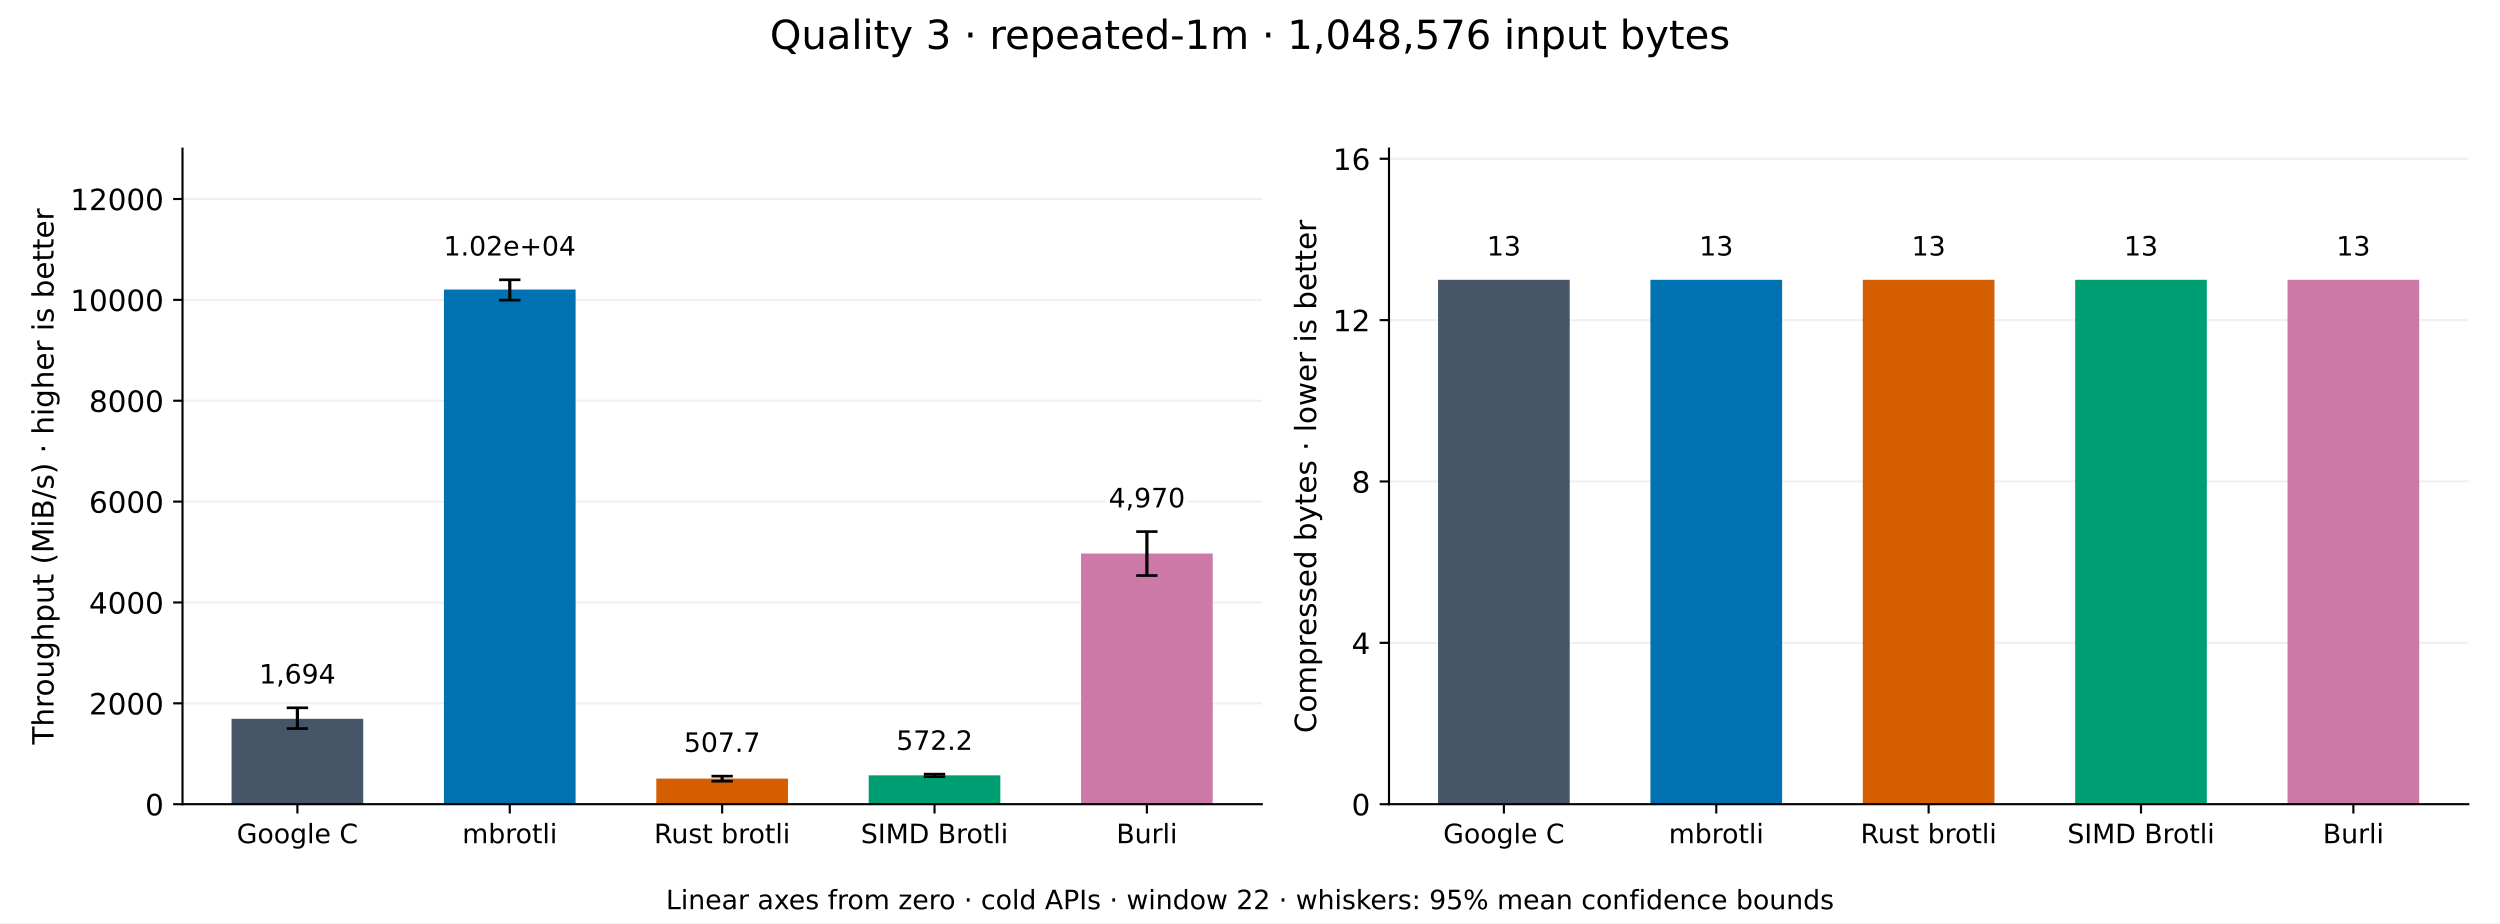
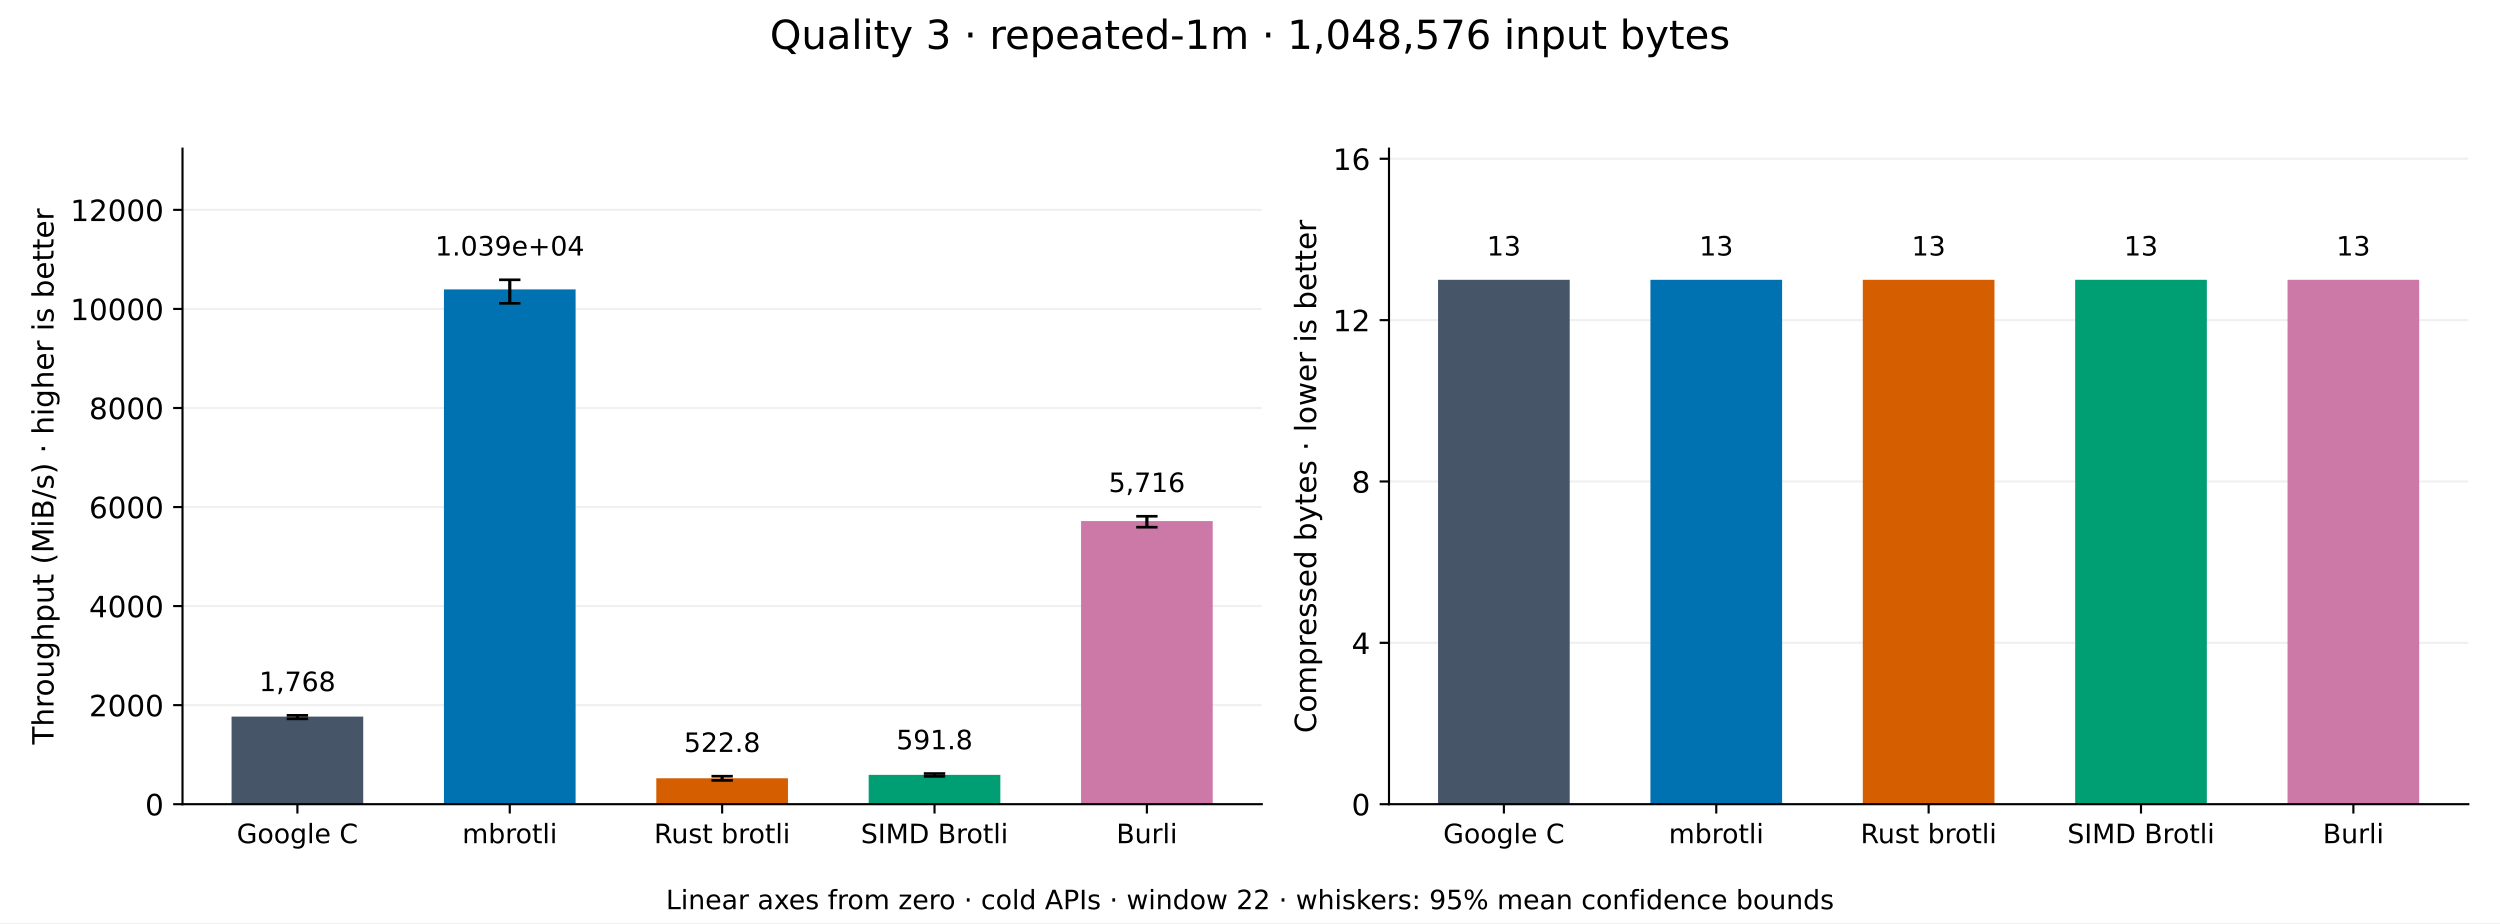
<svg xmlns="http://www.w3.org/2000/svg" xmlns:xlink="http://www.w3.org/1999/xlink" width="936pt" height="345.6pt" viewBox="0 0 936 345.6" version="1.1">
  <defs>
    <style type="text/css">*{stroke-linejoin: round; stroke-linecap: butt}</style>
  </defs>
  <g id="figure_1">
    <g id="patch_1">
      <path d="M 0 345.6 L 936 345.6 L 936 0 L 0 0 z " style="fill: #ffffff" />
    </g>
    <g id="axes_1">
      <g id="patch_2">
        <path d="M 68.33 301.088 L 472.41 301.088 L 472.41 55.666 L 68.33 55.666 z " style="fill: #ffffff" />
      </g>
      <g id="matplotlib.axis_1">
        <g id="xtick_1">
          <g id="line2d_1">
            <defs>
              <path id="m3d63aaa0ea" d="M 0 0 L 0 3.5 " style="stroke: #000000; stroke-width: 0.8" />
            </defs>
            <g>
              <use xlink:href="#m3d63aaa0ea" x="111.346" y="301.088" style="stroke: #000000; stroke-width: 0.8" />
            </g>
          </g>
          <g id="text_1">
            <text style="font-size: 10px; font-family: 'DejaVu Sans', 'Bitstream Vera Sans', 'Computer Modern Sans Serif', 'Lucida Grande', 'Verdana', 'Geneva', 'Lucid', 'Arial', 'Helvetica', 'Avant Garde', sans-serif; text-anchor: middle" x="111.346" y="315.686" transform="rotate(-0 111.346 315.6864)">Google C</text>
          </g>
        </g>
        <g id="xtick_2">
          <g id="line2d_2">
            <g>
              <use xlink:href="#m3d63aaa0ea" x="190.858" y="301.088" style="stroke: #000000; stroke-width: 0.8" />
            </g>
          </g>
          <g id="text_2">
            <text style="font-size: 10px; font-family: 'DejaVu Sans', 'Bitstream Vera Sans', 'Computer Modern Sans Serif', 'Lucida Grande', 'Verdana', 'Geneva', 'Lucid', 'Arial', 'Helvetica', 'Avant Garde', sans-serif; text-anchor: middle" x="190.858" y="315.686" transform="rotate(-0 190.858 315.6864)">mbrotli</text>
          </g>
        </g>
        <g id="xtick_3">
          <g id="line2d_3">
            <g>
              <use xlink:href="#m3d63aaa0ea" x="270.37" y="301.088" style="stroke: #000000; stroke-width: 0.8" />
            </g>
          </g>
          <g id="text_3">
            <text style="font-size: 10px; font-family: 'DejaVu Sans', 'Bitstream Vera Sans', 'Computer Modern Sans Serif', 'Lucida Grande', 'Verdana', 'Geneva', 'Lucid', 'Arial', 'Helvetica', 'Avant Garde', sans-serif; text-anchor: middle" x="270.37" y="315.686" transform="rotate(-0 270.37 315.6864)">Rust brotli</text>
          </g>
        </g>
        <g id="xtick_4">
          <g id="line2d_4">
            <g>
              <use xlink:href="#m3d63aaa0ea" x="349.882" y="301.088" style="stroke: #000000; stroke-width: 0.8" />
            </g>
          </g>
          <g id="text_4">
            <text style="font-size: 10px; font-family: 'DejaVu Sans', 'Bitstream Vera Sans', 'Computer Modern Sans Serif', 'Lucida Grande', 'Verdana', 'Geneva', 'Lucid', 'Arial', 'Helvetica', 'Avant Garde', sans-serif; text-anchor: middle" x="349.882" y="315.686" transform="rotate(-0 349.882 315.6864)">SIMD Brotli</text>
          </g>
        </g>
        <g id="xtick_5">
          <g id="line2d_5">
            <g>
              <use xlink:href="#m3d63aaa0ea" x="429.394" y="301.088" style="stroke: #000000; stroke-width: 0.8" />
            </g>
          </g>
          <g id="text_5">
            <text style="font-size: 10px; font-family: 'DejaVu Sans', 'Bitstream Vera Sans', 'Computer Modern Sans Serif', 'Lucida Grande', 'Verdana', 'Geneva', 'Lucid', 'Arial', 'Helvetica', 'Avant Garde', sans-serif; text-anchor: middle" x="429.394" y="315.686" transform="rotate(-0 429.394 315.6864)">Burli</text>
          </g>
        </g>
      </g>
      <g id="matplotlib.axis_2">
        <g id="ytick_1">
          <g id="line2d_6">
            <path d="M 68.33 301.088 L 472.41 301.088 " clip-path="url(#p2e5851a80f)" style="fill: none; stroke: #b0b0b0; stroke-opacity: 0.18; stroke-width: 0.8; stroke-linecap: square" />
          </g>
          <g id="line2d_7">
            <defs>
              <path id="mb6c034703b" d="M 0 0 L -3.5 0 " style="stroke: #000000; stroke-width: 0.8" />
            </defs>
            <g>
              <use xlink:href="#mb6c034703b" x="68.33" y="301.088" style="stroke: #000000; stroke-width: 0.8" />
            </g>
          </g>
          <g id="text_6">
            <text style="font-size: 11px; font-family: 'DejaVu Sans', 'Bitstream Vera Sans', 'Computer Modern Sans Serif', 'Lucida Grande', 'Verdana', 'Geneva', 'Lucid', 'Arial', 'Helvetica', 'Avant Garde', sans-serif; text-anchor: end" x="61.33" y="305.267" transform="rotate(-0 61.33 305.2671)">0</text>
          </g>
        </g>
        <g id="ytick_2">
          <g id="line2d_8">
-             <path d="M 68.33 263.324 L 472.41 263.324 " clip-path="url(#p2e5851a80f)" style="fill: none; stroke: #b0b0b0; stroke-opacity: 0.18; stroke-width: 0.8; stroke-linecap: square" />
+             <path d="M 68.33 264.004 L 472.41 264.004 " clip-path="url(#p2e5851a80f)" style="fill: none; stroke: #b0b0b0; stroke-opacity: 0.18; stroke-width: 0.8; stroke-linecap: square" />
          </g>
          <g id="line2d_9">
            <g>
-               <use xlink:href="#mb6c034703b" x="68.33" y="263.324" style="stroke: #000000; stroke-width: 0.8" />
+               <use xlink:href="#mb6c034703b" x="68.33" y="264.004" style="stroke: #000000; stroke-width: 0.8" />
            </g>
          </g>
          <g id="text_7">
-             <text style="font-size: 11px; font-family: 'DejaVu Sans', 'Bitstream Vera Sans', 'Computer Modern Sans Serif', 'Lucida Grande', 'Verdana', 'Geneva', 'Lucid', 'Arial', 'Helvetica', 'Avant Garde', sans-serif; text-anchor: end" x="61.33" y="267.503" transform="rotate(-0 61.33 267.5033)">2000</text>
+             <text style="font-size: 11px; font-family: 'DejaVu Sans', 'Bitstream Vera Sans', 'Computer Modern Sans Serif', 'Lucida Grande', 'Verdana', 'Geneva', 'Lucid', 'Arial', 'Helvetica', 'Avant Garde', sans-serif; text-anchor: end" x="61.33" y="268.183" transform="rotate(-0 61.33 268.1832)">2000</text>
          </g>
        </g>
        <g id="ytick_3">
          <g id="line2d_10">
-             <path d="M 68.33 225.56 L 472.41 225.56 " clip-path="url(#p2e5851a80f)" style="fill: none; stroke: #b0b0b0; stroke-opacity: 0.18; stroke-width: 0.8; stroke-linecap: square" />
+             <path d="M 68.33 226.92 L 472.41 226.92 " clip-path="url(#p2e5851a80f)" style="fill: none; stroke: #b0b0b0; stroke-opacity: 0.18; stroke-width: 0.8; stroke-linecap: square" />
          </g>
          <g id="line2d_11">
            <g>
-               <use xlink:href="#mb6c034703b" x="68.33" y="225.56" style="stroke: #000000; stroke-width: 0.8" />
+               <use xlink:href="#mb6c034703b" x="68.33" y="226.92" style="stroke: #000000; stroke-width: 0.8" />
            </g>
          </g>
          <g id="text_8">
-             <text style="font-size: 11px; font-family: 'DejaVu Sans', 'Bitstream Vera Sans', 'Computer Modern Sans Serif', 'Lucida Grande', 'Verdana', 'Geneva', 'Lucid', 'Arial', 'Helvetica', 'Avant Garde', sans-serif; text-anchor: end" x="61.33" y="229.739" transform="rotate(-0 61.33 229.7395)">4000</text>
+             <text style="font-size: 11px; font-family: 'DejaVu Sans', 'Bitstream Vera Sans', 'Computer Modern Sans Serif', 'Lucida Grande', 'Verdana', 'Geneva', 'Lucid', 'Arial', 'Helvetica', 'Avant Garde', sans-serif; text-anchor: end" x="61.33" y="231.099" transform="rotate(-0 61.33 231.0992)">4000</text>
          </g>
        </g>
        <g id="ytick_4">
          <g id="line2d_12">
-             <path d="M 68.33 187.797 L 472.41 187.797 " clip-path="url(#p2e5851a80f)" style="fill: none; stroke: #b0b0b0; stroke-opacity: 0.18; stroke-width: 0.8; stroke-linecap: square" />
+             <path d="M 68.33 189.836 L 472.41 189.836 " clip-path="url(#p2e5851a80f)" style="fill: none; stroke: #b0b0b0; stroke-opacity: 0.18; stroke-width: 0.8; stroke-linecap: square" />
          </g>
          <g id="line2d_13">
            <g>
-               <use xlink:href="#mb6c034703b" x="68.33" y="187.797" style="stroke: #000000; stroke-width: 0.8" />
+               <use xlink:href="#mb6c034703b" x="68.33" y="189.836" style="stroke: #000000; stroke-width: 0.8" />
            </g>
          </g>
          <g id="text_9">
-             <text style="font-size: 11px; font-family: 'DejaVu Sans', 'Bitstream Vera Sans', 'Computer Modern Sans Serif', 'Lucida Grande', 'Verdana', 'Geneva', 'Lucid', 'Arial', 'Helvetica', 'Avant Garde', sans-serif; text-anchor: end" x="61.33" y="191.976" transform="rotate(-0 61.33 191.9757)">6000</text>
+             <text style="font-size: 11px; font-family: 'DejaVu Sans', 'Bitstream Vera Sans', 'Computer Modern Sans Serif', 'Lucida Grande', 'Verdana', 'Geneva', 'Lucid', 'Arial', 'Helvetica', 'Avant Garde', sans-serif; text-anchor: end" x="61.33" y="194.015" transform="rotate(-0 61.33 194.0152)">6000</text>
          </g>
        </g>
        <g id="ytick_5">
          <g id="line2d_14">
-             <path d="M 68.33 150.033 L 472.41 150.033 " clip-path="url(#p2e5851a80f)" style="fill: none; stroke: #b0b0b0; stroke-opacity: 0.18; stroke-width: 0.8; stroke-linecap: square" />
+             <path d="M 68.33 152.752 L 472.41 152.752 " clip-path="url(#p2e5851a80f)" style="fill: none; stroke: #b0b0b0; stroke-opacity: 0.18; stroke-width: 0.8; stroke-linecap: square" />
          </g>
          <g id="line2d_15">
            <g>
-               <use xlink:href="#mb6c034703b" x="68.33" y="150.033" style="stroke: #000000; stroke-width: 0.8" />
+               <use xlink:href="#mb6c034703b" x="68.33" y="152.752" style="stroke: #000000; stroke-width: 0.8" />
            </g>
          </g>
          <g id="text_10">
-             <text style="font-size: 11px; font-family: 'DejaVu Sans', 'Bitstream Vera Sans', 'Computer Modern Sans Serif', 'Lucida Grande', 'Verdana', 'Geneva', 'Lucid', 'Arial', 'Helvetica', 'Avant Garde', sans-serif; text-anchor: end" x="61.33" y="154.212" transform="rotate(-0 61.33 154.2118)">8000</text>
+             <text style="font-size: 11px; font-family: 'DejaVu Sans', 'Bitstream Vera Sans', 'Computer Modern Sans Serif', 'Lucida Grande', 'Verdana', 'Geneva', 'Lucid', 'Arial', 'Helvetica', 'Avant Garde', sans-serif; text-anchor: end" x="61.33" y="156.931" transform="rotate(-0 61.33 156.9312)">8000</text>
          </g>
        </g>
        <g id="ytick_6">
          <g id="line2d_16">
-             <path d="M 68.33 112.269 L 472.41 112.269 " clip-path="url(#p2e5851a80f)" style="fill: none; stroke: #b0b0b0; stroke-opacity: 0.18; stroke-width: 0.8; stroke-linecap: square" />
+             <path d="M 68.33 115.668 L 472.41 115.668 " clip-path="url(#p2e5851a80f)" style="fill: none; stroke: #b0b0b0; stroke-opacity: 0.18; stroke-width: 0.8; stroke-linecap: square" />
          </g>
          <g id="line2d_17">
            <g>
-               <use xlink:href="#mb6c034703b" x="68.33" y="112.269" style="stroke: #000000; stroke-width: 0.8" />
+               <use xlink:href="#mb6c034703b" x="68.33" y="115.668" style="stroke: #000000; stroke-width: 0.8" />
            </g>
          </g>
          <g id="text_11">
-             <text style="font-size: 11px; font-family: 'DejaVu Sans', 'Bitstream Vera Sans', 'Computer Modern Sans Serif', 'Lucida Grande', 'Verdana', 'Geneva', 'Lucid', 'Arial', 'Helvetica', 'Avant Garde', sans-serif; text-anchor: end" x="61.33" y="116.448" transform="rotate(-0 61.33 116.448)">10000</text>
+             <text style="font-size: 11px; font-family: 'DejaVu Sans', 'Bitstream Vera Sans', 'Computer Modern Sans Serif', 'Lucida Grande', 'Verdana', 'Geneva', 'Lucid', 'Arial', 'Helvetica', 'Avant Garde', sans-serif; text-anchor: end" x="61.33" y="119.847" transform="rotate(-0 61.33 119.8472)">10000</text>
          </g>
        </g>
        <g id="ytick_7">
          <g id="line2d_18">
-             <path d="M 68.33 74.505 L 472.41 74.505 " clip-path="url(#p2e5851a80f)" style="fill: none; stroke: #b0b0b0; stroke-opacity: 0.18; stroke-width: 0.8; stroke-linecap: square" />
+             <path d="M 68.33 78.584 L 472.41 78.584 " clip-path="url(#p2e5851a80f)" style="fill: none; stroke: #b0b0b0; stroke-opacity: 0.18; stroke-width: 0.8; stroke-linecap: square" />
          </g>
          <g id="line2d_19">
            <g>
-               <use xlink:href="#mb6c034703b" x="68.33" y="74.505" style="stroke: #000000; stroke-width: 0.8" />
+               <use xlink:href="#mb6c034703b" x="68.33" y="78.584" style="stroke: #000000; stroke-width: 0.8" />
            </g>
          </g>
          <g id="text_12">
-             <text style="font-size: 11px; font-family: 'DejaVu Sans', 'Bitstream Vera Sans', 'Computer Modern Sans Serif', 'Lucida Grande', 'Verdana', 'Geneva', 'Lucid', 'Arial', 'Helvetica', 'Avant Garde', sans-serif; text-anchor: end" x="61.33" y="78.684" transform="rotate(-0 61.33 78.68418)">12000</text>
+             <text style="font-size: 11px; font-family: 'DejaVu Sans', 'Bitstream Vera Sans', 'Computer Modern Sans Serif', 'Lucida Grande', 'Verdana', 'Geneva', 'Lucid', 'Arial', 'Helvetica', 'Avant Garde', sans-serif; text-anchor: end" x="61.33" y="82.763" transform="rotate(-0 61.33 82.76324)">12000</text>
          </g>
        </g>
        <g id="text_13">
          <text style="font-size: 11px; font-family: 'DejaVu Sans', 'Bitstream Vera Sans', 'Computer Modern Sans Serif', 'Lucida Grande', 'Verdana', 'Geneva', 'Lucid', 'Arial', 'Helvetica', 'Avant Garde', sans-serif; text-anchor: middle" x="20.049" y="178.377" transform="rotate(-90 20.04859 178.377)">Throughput (MiB/s) · higher is better</text>
        </g>
      </g>
      <g id="patch_3">
-         <path d="M 86.697 301.088 L 135.995 301.088 L 135.995 269.109 L 86.697 269.109 z " clip-path="url(#p2e5851a80f)" style="fill: #475569" />
+         <path d="M 86.697 301.088 L 135.995 301.088 L 135.995 268.303 L 86.697 268.303 z " clip-path="url(#p2e5851a80f)" style="fill: #475569" />
      </g>
      <g id="patch_4">
-         <path d="M 166.209 301.088 L 215.507 301.088 L 215.507 108.412 L 166.209 108.412 z " clip-path="url(#p2e5851a80f)" style="fill: #0072b2" />
+         <path d="M 166.209 301.088 L 215.507 301.088 L 215.507 108.352 L 166.209 108.352 z " clip-path="url(#p2e5851a80f)" style="fill: #0072b2" />
      </g>
      <g id="patch_5">
-         <path d="M 245.721 301.088 L 295.019 301.088 L 295.019 291.502 L 245.721 291.502 z " clip-path="url(#p2e5851a80f)" style="fill: #d55e00" />
+         <path d="M 245.721 301.088 L 295.019 301.088 L 295.019 291.394 L 245.721 291.394 z " clip-path="url(#p2e5851a80f)" style="fill: #d55e00" />
      </g>
      <g id="patch_6">
-         <path d="M 325.233 301.088 L 374.531 301.088 L 374.531 290.283 L 325.233 290.283 z " clip-path="url(#p2e5851a80f)" style="fill: #009e73" />
+         <path d="M 325.233 301.088 L 374.531 301.088 L 374.531 290.114 L 325.233 290.114 z " clip-path="url(#p2e5851a80f)" style="fill: #009e73" />
      </g>
      <g id="patch_7">
-         <path d="M 404.745 301.088 L 454.043 301.088 L 454.043 207.247 L 404.745 207.247 z " clip-path="url(#p2e5851a80f)" style="fill: #cc79a7" />
+         <path d="M 404.745 301.088 L 454.043 301.088 L 454.043 195.094 L 404.745 195.094 z " clip-path="url(#p2e5851a80f)" style="fill: #cc79a7" />
      </g>
      <g id="LineCollection_1">
-         <path d="M 111.346 272.771 L 111.346 264.993 " clip-path="url(#p2e5851a80f)" style="fill: none; stroke: #000000; stroke-width: 1.2" />
-         <path d="M 190.858 112.365 L 190.858 104.75 " clip-path="url(#p2e5851a80f)" style="fill: none; stroke: #000000; stroke-width: 1.2" />
-         <path d="M 270.37 292.476 L 270.37 290.582 " clip-path="url(#p2e5851a80f)" style="fill: none; stroke: #000000; stroke-width: 1.2" />
-         <path d="M 349.882 290.801 L 349.882 289.842 " clip-path="url(#p2e5851a80f)" style="fill: none; stroke: #000000; stroke-width: 1.2" />
-         <path d="M 429.394 215.479 L 429.394 199.041 " clip-path="url(#p2e5851a80f)" style="fill: none; stroke: #000000; stroke-width: 1.2" />
+         <path d="M 111.346 269.133 L 111.346 267.834 " clip-path="url(#p2e5851a80f)" style="fill: none; stroke: #000000; stroke-width: 1.2" />
+         <path d="M 190.858 113.579 L 190.858 104.75 " clip-path="url(#p2e5851a80f)" style="fill: none; stroke: #000000; stroke-width: 1.2" />
+         <path d="M 270.37 292.185 L 270.37 290.615 " clip-path="url(#p2e5851a80f)" style="fill: none; stroke: #000000; stroke-width: 1.2" />
+         <path d="M 349.882 290.692 L 349.882 289.616 " clip-path="url(#p2e5851a80f)" style="fill: none; stroke: #000000; stroke-width: 1.2" />
+         <path d="M 429.394 197.378 L 429.394 193.292 " clip-path="url(#p2e5851a80f)" style="fill: none; stroke: #000000; stroke-width: 1.2" />
      </g>
      <g id="line2d_20">
        <defs>
          <path id="ma4d3aa00d3" d="M 4 0 L -4 -0 " style="stroke: #000000" />
        </defs>
        <g clip-path="url(#p2e5851a80f)">
-           <use xlink:href="#ma4d3aa00d3" x="111.346" y="272.771" style="fill: #1f77b4; stroke: #000000" />
-           <use xlink:href="#ma4d3aa00d3" x="190.858" y="112.365" style="fill: #1f77b4; stroke: #000000" />
-           <use xlink:href="#ma4d3aa00d3" x="270.37" y="292.476" style="fill: #1f77b4; stroke: #000000" />
-           <use xlink:href="#ma4d3aa00d3" x="349.882" y="290.801" style="fill: #1f77b4; stroke: #000000" />
-           <use xlink:href="#ma4d3aa00d3" x="429.394" y="215.479" style="fill: #1f77b4; stroke: #000000" />
+           <use xlink:href="#ma4d3aa00d3" x="111.346" y="269.133" style="fill: #1f77b4; stroke: #000000" />
+           <use xlink:href="#ma4d3aa00d3" x="190.858" y="113.579" style="fill: #1f77b4; stroke: #000000" />
+           <use xlink:href="#ma4d3aa00d3" x="270.37" y="292.185" style="fill: #1f77b4; stroke: #000000" />
+           <use xlink:href="#ma4d3aa00d3" x="349.882" y="290.692" style="fill: #1f77b4; stroke: #000000" />
+           <use xlink:href="#ma4d3aa00d3" x="429.394" y="197.378" style="fill: #1f77b4; stroke: #000000" />
        </g>
      </g>
      <g id="line2d_21">
        <g clip-path="url(#p2e5851a80f)">
-           <use xlink:href="#ma4d3aa00d3" x="111.346" y="264.993" style="fill: #1f77b4; stroke: #000000" />
+           <use xlink:href="#ma4d3aa00d3" x="111.346" y="267.834" style="fill: #1f77b4; stroke: #000000" />
          <use xlink:href="#ma4d3aa00d3" x="190.858" y="104.75" style="fill: #1f77b4; stroke: #000000" />
-           <use xlink:href="#ma4d3aa00d3" x="270.37" y="290.582" style="fill: #1f77b4; stroke: #000000" />
-           <use xlink:href="#ma4d3aa00d3" x="349.882" y="289.842" style="fill: #1f77b4; stroke: #000000" />
-           <use xlink:href="#ma4d3aa00d3" x="429.394" y="199.041" style="fill: #1f77b4; stroke: #000000" />
+           <use xlink:href="#ma4d3aa00d3" x="270.37" y="290.615" style="fill: #1f77b4; stroke: #000000" />
+           <use xlink:href="#ma4d3aa00d3" x="349.882" y="289.616" style="fill: #1f77b4; stroke: #000000" />
+           <use xlink:href="#ma4d3aa00d3" x="429.394" y="193.292" style="fill: #1f77b4; stroke: #000000" />
        </g>
      </g>
      <g id="patch_8">
        <path d="M 68.33 301.088 L 68.33 55.666 " style="fill: none; stroke: #000000; stroke-width: 0.8; stroke-linejoin: miter; stroke-linecap: square" />
      </g>
      <g id="patch_9">
        <path d="M 68.33 301.088 L 472.41 301.088 " style="fill: none; stroke: #000000; stroke-width: 0.8; stroke-linejoin: miter; stroke-linecap: square" />
      </g>
      <g id="text_14">
        <g id="patch_10">
-           <path d="M 96.032 258.993 L 126.66 258.993 L 126.66 247.315 L 96.032 247.315 z " style="fill: #ffffff; opacity: 0.9" />
-         </g>
-         <text style="font-size: 10px; font-family: 'DejaVu Sans', 'Bitstream Vera Sans', 'Computer Modern Sans Serif', 'Lucida Grande', 'Verdana', 'Geneva', 'Lucid', 'Arial', 'Helvetica', 'Avant Garde', sans-serif; text-anchor: middle" x="111.346" y="255.913" transform="rotate(-0 111.346 255.9134)">1,694</text>
+           <path d="M 96.032 261.834 L 126.66 261.834 L 126.66 250.156 L 96.032 250.156 z " style="fill: #ffffff; opacity: 0.9" />
+         </g>
+         <text style="font-size: 10px; font-family: 'DejaVu Sans', 'Bitstream Vera Sans', 'Computer Modern Sans Serif', 'Lucida Grande', 'Verdana', 'Geneva', 'Lucid', 'Arial', 'Helvetica', 'Avant Garde', sans-serif; text-anchor: middle" x="111.346" y="258.755" transform="rotate(-0 111.346 258.7546)">1,768</text>
      </g>
      <g id="text_15">
        <g id="patch_11">
-           <path d="M 165.096 98.75 L 216.62 98.75 L 216.62 87.072 L 165.096 87.072 z " style="fill: #ffffff; opacity: 0.9" />
-         </g>
-         <text style="font-size: 10px; font-family: 'DejaVu Sans', 'Bitstream Vera Sans', 'Computer Modern Sans Serif', 'Lucida Grande', 'Verdana', 'Geneva', 'Lucid', 'Arial', 'Helvetica', 'Avant Garde', sans-serif; text-anchor: middle" x="190.858" y="95.671" transform="rotate(-0 190.858 95.67069)">1.02e+04</text>
+           <path d="M 161.915 98.75 L 219.801 98.75 L 219.801 87.072 L 161.915 87.072 z " style="fill: #ffffff; opacity: 0.9" />
+         </g>
+         <text style="font-size: 10px; font-family: 'DejaVu Sans', 'Bitstream Vera Sans', 'Computer Modern Sans Serif', 'Lucida Grande', 'Verdana', 'Geneva', 'Lucid', 'Arial', 'Helvetica', 'Avant Garde', sans-serif; text-anchor: middle" x="190.858" y="95.671" transform="rotate(-0 190.858 95.67069)">1.039e+04</text>
      </g>
      <g id="text_16">
        <g id="patch_12">
-           <path d="M 255.056 284.582 L 285.684 284.582 L 285.684 272.904 L 255.056 272.904 z " style="fill: #ffffff; opacity: 0.9" />
-         </g>
-         <text style="font-size: 10px; font-family: 'DejaVu Sans', 'Bitstream Vera Sans', 'Computer Modern Sans Serif', 'Lucida Grande', 'Verdana', 'Geneva', 'Lucid', 'Arial', 'Helvetica', 'Avant Garde', sans-serif; text-anchor: middle" x="270.37" y="281.503" transform="rotate(-0 270.37 281.5026)">507.7</text>
+           <path d="M 255.056 284.615 L 285.684 284.615 L 285.684 272.936 L 255.056 272.936 z " style="fill: #ffffff; opacity: 0.9" />
+         </g>
+         <text style="font-size: 10px; font-family: 'DejaVu Sans', 'Bitstream Vera Sans', 'Computer Modern Sans Serif', 'Lucida Grande', 'Verdana', 'Geneva', 'Lucid', 'Arial', 'Helvetica', 'Avant Garde', sans-serif; text-anchor: middle" x="270.37" y="281.535" transform="rotate(-0 270.37 281.5349)">522.8</text>
      </g>
      <g id="text_17">
        <g id="patch_13">
-           <path d="M 334.568 283.842 L 365.196 283.842 L 365.196 272.164 L 334.568 272.164 z " style="fill: #ffffff; opacity: 0.9" />
-         </g>
-         <text style="font-size: 10px; font-family: 'DejaVu Sans', 'Bitstream Vera Sans', 'Computer Modern Sans Serif', 'Lucida Grande', 'Verdana', 'Geneva', 'Lucid', 'Arial', 'Helvetica', 'Avant Garde', sans-serif; text-anchor: middle" x="349.882" y="280.762" transform="rotate(-0 349.882 280.7621)">572.2</text>
+           <path d="M 334.568 283.616 L 365.196 283.616 L 365.196 271.938 L 334.568 271.938 z " style="fill: #ffffff; opacity: 0.9" />
+         </g>
+         <text style="font-size: 10px; font-family: 'DejaVu Sans', 'Bitstream Vera Sans', 'Computer Modern Sans Serif', 'Lucida Grande', 'Verdana', 'Geneva', 'Lucid', 'Arial', 'Helvetica', 'Avant Garde', sans-serif; text-anchor: middle" x="349.882" y="280.537" transform="rotate(-0 349.882 280.5367)">591.8</text>
      </g>
      <g id="text_18">
        <g id="patch_14">
-           <path d="M 414.08 193.041 L 444.708 193.041 L 444.708 181.363 L 414.08 181.363 z " style="fill: #ffffff; opacity: 0.9" />
-         </g>
-         <text style="font-size: 10px; font-family: 'DejaVu Sans', 'Bitstream Vera Sans', 'Computer Modern Sans Serif', 'Lucida Grande', 'Verdana', 'Geneva', 'Lucid', 'Arial', 'Helvetica', 'Avant Garde', sans-serif; text-anchor: middle" x="429.394" y="189.961" transform="rotate(-0 429.394 189.9609)">4,970</text>
+           <path d="M 414.08 187.292 L 444.708 187.292 L 444.708 175.613 L 414.08 175.613 z " style="fill: #ffffff; opacity: 0.9" />
+         </g>
+         <text style="font-size: 10px; font-family: 'DejaVu Sans', 'Bitstream Vera Sans', 'Computer Modern Sans Serif', 'Lucida Grande', 'Verdana', 'Geneva', 'Lucid', 'Arial', 'Helvetica', 'Avant Garde', sans-serif; text-anchor: middle" x="429.394" y="184.212" transform="rotate(-0 429.394 184.2119)">5,716</text>
      </g>
    </g>
    <g id="axes_2">
      <g id="patch_15">
        <path d="M 520.04 301.088 L 924.12 301.088 L 924.12 55.666 L 520.04 55.666 z " style="fill: #ffffff" />
      </g>
      <g id="matplotlib.axis_3">
        <g id="xtick_6">
          <g id="line2d_22">
            <g>
              <use xlink:href="#m3d63aaa0ea" x="563.056" y="301.088" style="stroke: #000000; stroke-width: 0.8" />
            </g>
          </g>
          <g id="text_19">
            <text style="font-size: 10px; font-family: 'DejaVu Sans', 'Bitstream Vera Sans', 'Computer Modern Sans Serif', 'Lucida Grande', 'Verdana', 'Geneva', 'Lucid', 'Arial', 'Helvetica', 'Avant Garde', sans-serif; text-anchor: middle" x="563.056" y="315.686" transform="rotate(-0 563.056 315.6864)">Google C</text>
          </g>
        </g>
        <g id="xtick_7">
          <g id="line2d_23">
            <g>
              <use xlink:href="#m3d63aaa0ea" x="642.568" y="301.088" style="stroke: #000000; stroke-width: 0.8" />
            </g>
          </g>
          <g id="text_20">
            <text style="font-size: 10px; font-family: 'DejaVu Sans', 'Bitstream Vera Sans', 'Computer Modern Sans Serif', 'Lucida Grande', 'Verdana', 'Geneva', 'Lucid', 'Arial', 'Helvetica', 'Avant Garde', sans-serif; text-anchor: middle" x="642.568" y="315.686" transform="rotate(-0 642.568 315.6864)">mbrotli</text>
          </g>
        </g>
        <g id="xtick_8">
          <g id="line2d_24">
            <g>
              <use xlink:href="#m3d63aaa0ea" x="722.08" y="301.088" style="stroke: #000000; stroke-width: 0.8" />
            </g>
          </g>
          <g id="text_21">
            <text style="font-size: 10px; font-family: 'DejaVu Sans', 'Bitstream Vera Sans', 'Computer Modern Sans Serif', 'Lucida Grande', 'Verdana', 'Geneva', 'Lucid', 'Arial', 'Helvetica', 'Avant Garde', sans-serif; text-anchor: middle" x="722.08" y="315.686" transform="rotate(-0 722.08 315.6864)">Rust brotli</text>
          </g>
        </g>
        <g id="xtick_9">
          <g id="line2d_25">
            <g>
              <use xlink:href="#m3d63aaa0ea" x="801.592" y="301.088" style="stroke: #000000; stroke-width: 0.8" />
            </g>
          </g>
          <g id="text_22">
            <text style="font-size: 10px; font-family: 'DejaVu Sans', 'Bitstream Vera Sans', 'Computer Modern Sans Serif', 'Lucida Grande', 'Verdana', 'Geneva', 'Lucid', 'Arial', 'Helvetica', 'Avant Garde', sans-serif; text-anchor: middle" x="801.592" y="315.686" transform="rotate(-0 801.592 315.6864)">SIMD Brotli</text>
          </g>
        </g>
        <g id="xtick_10">
          <g id="line2d_26">
            <g>
              <use xlink:href="#m3d63aaa0ea" x="881.104" y="301.088" style="stroke: #000000; stroke-width: 0.8" />
            </g>
          </g>
          <g id="text_23">
            <text style="font-size: 10px; font-family: 'DejaVu Sans', 'Bitstream Vera Sans', 'Computer Modern Sans Serif', 'Lucida Grande', 'Verdana', 'Geneva', 'Lucid', 'Arial', 'Helvetica', 'Avant Garde', sans-serif; text-anchor: middle" x="881.104" y="315.686" transform="rotate(-0 881.104 315.6864)">Burli</text>
          </g>
        </g>
      </g>
      <g id="matplotlib.axis_4">
        <g id="ytick_8">
          <g id="line2d_27">
            <path d="M 520.04 301.088 L 924.12 301.088 " clip-path="url(#p708f932890)" style="fill: none; stroke: #b0b0b0; stroke-opacity: 0.18; stroke-width: 0.8; stroke-linecap: square" />
          </g>
          <g id="line2d_28">
            <g>
              <use xlink:href="#mb6c034703b" x="520.04" y="301.088" style="stroke: #000000; stroke-width: 0.8" />
            </g>
          </g>
          <g id="text_24">
            <text style="font-size: 11px; font-family: 'DejaVu Sans', 'Bitstream Vera Sans', 'Computer Modern Sans Serif', 'Lucida Grande', 'Verdana', 'Geneva', 'Lucid', 'Arial', 'Helvetica', 'Avant Garde', sans-serif; text-anchor: end" x="513.04" y="305.267" transform="rotate(-0 513.04 305.2671)">0</text>
          </g>
        </g>
        <g id="ytick_9">
          <g id="line2d_29">
            <path d="M 520.04 240.676 L 924.12 240.676 " clip-path="url(#p708f932890)" style="fill: none; stroke: #b0b0b0; stroke-opacity: 0.18; stroke-width: 0.8; stroke-linecap: square" />
          </g>
          <g id="line2d_30">
            <g>
              <use xlink:href="#mb6c034703b" x="520.04" y="240.676" style="stroke: #000000; stroke-width: 0.8" />
            </g>
          </g>
          <g id="text_25">
            <text style="font-size: 11px; font-family: 'DejaVu Sans', 'Bitstream Vera Sans', 'Computer Modern Sans Serif', 'Lucida Grande', 'Verdana', 'Geneva', 'Lucid', 'Arial', 'Helvetica', 'Avant Garde', sans-serif; text-anchor: end" x="513.04" y="244.856" transform="rotate(-0 513.04 244.8556)">4</text>
          </g>
        </g>
        <g id="ytick_10">
          <g id="line2d_31">
            <path d="M 520.04 180.265 L 924.12 180.265 " clip-path="url(#p708f932890)" style="fill: none; stroke: #b0b0b0; stroke-opacity: 0.18; stroke-width: 0.8; stroke-linecap: square" />
          </g>
          <g id="line2d_32">
            <g>
              <use xlink:href="#mb6c034703b" x="520.04" y="180.265" style="stroke: #000000; stroke-width: 0.8" />
            </g>
          </g>
          <g id="text_26">
            <text style="font-size: 11px; font-family: 'DejaVu Sans', 'Bitstream Vera Sans', 'Computer Modern Sans Serif', 'Lucida Grande', 'Verdana', 'Geneva', 'Lucid', 'Arial', 'Helvetica', 'Avant Garde', sans-serif; text-anchor: end" x="513.04" y="184.444" transform="rotate(-0 513.04 184.444)">8</text>
          </g>
        </g>
        <g id="ytick_11">
          <g id="line2d_33">
            <path d="M 520.04 119.853 L 924.12 119.853 " clip-path="url(#p708f932890)" style="fill: none; stroke: #b0b0b0; stroke-opacity: 0.18; stroke-width: 0.8; stroke-linecap: square" />
          </g>
          <g id="line2d_34">
            <g>
              <use xlink:href="#mb6c034703b" x="520.04" y="119.853" style="stroke: #000000; stroke-width: 0.8" />
            </g>
          </g>
          <g id="text_27">
            <text style="font-size: 11px; font-family: 'DejaVu Sans', 'Bitstream Vera Sans', 'Computer Modern Sans Serif', 'Lucida Grande', 'Verdana', 'Geneva', 'Lucid', 'Arial', 'Helvetica', 'Avant Garde', sans-serif; text-anchor: end" x="513.04" y="124.032" transform="rotate(-0 513.04 124.0324)">12</text>
          </g>
        </g>
        <g id="ytick_12">
          <g id="line2d_35">
            <path d="M 520.04 59.442 L 924.12 59.442 " clip-path="url(#p708f932890)" style="fill: none; stroke: #b0b0b0; stroke-opacity: 0.18; stroke-width: 0.8; stroke-linecap: square" />
          </g>
          <g id="line2d_36">
            <g>
              <use xlink:href="#mb6c034703b" x="520.04" y="59.442" style="stroke: #000000; stroke-width: 0.8" />
            </g>
          </g>
          <g id="text_28">
            <text style="font-size: 11px; font-family: 'DejaVu Sans', 'Bitstream Vera Sans', 'Computer Modern Sans Serif', 'Lucida Grande', 'Verdana', 'Geneva', 'Lucid', 'Arial', 'Helvetica', 'Avant Garde', sans-serif; text-anchor: end" x="513.04" y="63.621" transform="rotate(-0 513.04 63.62083)">16</text>
          </g>
        </g>
        <g id="text_29">
          <text style="font-size: 11px; font-family: 'DejaVu Sans', 'Bitstream Vera Sans', 'Computer Modern Sans Serif', 'Lucida Grande', 'Verdana', 'Geneva', 'Lucid', 'Arial', 'Helvetica', 'Avant Garde', sans-serif; text-anchor: middle" x="492.755" y="178.377" transform="rotate(-90 492.7548 178.377)">Compressed bytes · lower is better</text>
        </g>
      </g>
      <g id="patch_16">
        <path d="M 538.407 301.088 L 587.705 301.088 L 587.705 104.75 L 538.407 104.75 z " clip-path="url(#p708f932890)" style="fill: #475569" />
      </g>
      <g id="patch_17">
        <path d="M 617.919 301.088 L 667.217 301.088 L 667.217 104.75 L 617.919 104.75 z " clip-path="url(#p708f932890)" style="fill: #0072b2" />
      </g>
      <g id="patch_18">
        <path d="M 697.431 301.088 L 746.729 301.088 L 746.729 104.75 L 697.431 104.75 z " clip-path="url(#p708f932890)" style="fill: #d55e00" />
      </g>
      <g id="patch_19">
        <path d="M 776.943 301.088 L 826.241 301.088 L 826.241 104.75 L 776.943 104.75 z " clip-path="url(#p708f932890)" style="fill: #009e73" />
      </g>
      <g id="patch_20">
        <path d="M 856.455 301.088 L 905.753 301.088 L 905.753 104.75 L 856.455 104.75 z " clip-path="url(#p708f932890)" style="fill: #cc79a7" />
      </g>
      <g id="patch_21">
        <path d="M 520.04 301.088 L 520.04 55.666 " style="fill: none; stroke: #000000; stroke-width: 0.8; stroke-linejoin: miter; stroke-linecap: square" />
      </g>
      <g id="patch_22">
        <path d="M 520.04 301.088 L 924.12 301.088 " style="fill: none; stroke: #000000; stroke-width: 0.8; stroke-linejoin: miter; stroke-linecap: square" />
      </g>
      <g id="text_30">
        <g id="patch_23">
          <path d="M 555.693 98.75 L 570.418 98.75 L 570.418 87.072 L 555.693 87.072 z " style="fill: #ffffff; opacity: 0.9" />
        </g>
        <text style="font-size: 10px; font-family: 'DejaVu Sans', 'Bitstream Vera Sans', 'Computer Modern Sans Serif', 'Lucida Grande', 'Verdana', 'Geneva', 'Lucid', 'Arial', 'Helvetica', 'Avant Garde', sans-serif; text-anchor: middle" x="563.056" y="95.671" transform="rotate(-0 563.056 95.67069)">13</text>
      </g>
      <g id="text_31">
        <g id="patch_24">
          <path d="M 635.205 98.75 L 649.93 98.75 L 649.93 87.072 L 635.205 87.072 z " style="fill: #ffffff; opacity: 0.9" />
        </g>
        <text style="font-size: 10px; font-family: 'DejaVu Sans', 'Bitstream Vera Sans', 'Computer Modern Sans Serif', 'Lucida Grande', 'Verdana', 'Geneva', 'Lucid', 'Arial', 'Helvetica', 'Avant Garde', sans-serif; text-anchor: middle" x="642.568" y="95.671" transform="rotate(-0 642.568 95.67069)">13</text>
      </g>
      <g id="text_32">
        <g id="patch_25">
          <path d="M 714.717 98.75 L 729.442 98.75 L 729.442 87.072 L 714.717 87.072 z " style="fill: #ffffff; opacity: 0.9" />
        </g>
        <text style="font-size: 10px; font-family: 'DejaVu Sans', 'Bitstream Vera Sans', 'Computer Modern Sans Serif', 'Lucida Grande', 'Verdana', 'Geneva', 'Lucid', 'Arial', 'Helvetica', 'Avant Garde', sans-serif; text-anchor: middle" x="722.08" y="95.671" transform="rotate(-0 722.08 95.67069)">13</text>
      </g>
      <g id="text_33">
        <g id="patch_26">
          <path d="M 794.23 98.75 L 808.955 98.75 L 808.955 87.072 L 794.23 87.072 z " style="fill: #ffffff; opacity: 0.9" />
        </g>
        <text style="font-size: 10px; font-family: 'DejaVu Sans', 'Bitstream Vera Sans', 'Computer Modern Sans Serif', 'Lucida Grande', 'Verdana', 'Geneva', 'Lucid', 'Arial', 'Helvetica', 'Avant Garde', sans-serif; text-anchor: middle" x="801.592" y="95.671" transform="rotate(-0 801.592 95.67069)">13</text>
      </g>
      <g id="text_34">
        <g id="patch_27">
          <path d="M 873.742 98.75 L 888.467 98.75 L 888.467 87.072 L 873.742 87.072 z " style="fill: #ffffff; opacity: 0.9" />
        </g>
        <text style="font-size: 10px; font-family: 'DejaVu Sans', 'Bitstream Vera Sans', 'Computer Modern Sans Serif', 'Lucida Grande', 'Verdana', 'Geneva', 'Lucid', 'Arial', 'Helvetica', 'Avant Garde', sans-serif; text-anchor: middle" x="881.104" y="95.671" transform="rotate(-0 881.104 95.67069)">13</text>
      </g>
    </g>
    <g id="text_35">
      <text style="font-size: 15px; font-family: 'DejaVu Sans', 'Bitstream Vera Sans', 'Computer Modern Sans Serif', 'Lucida Grande', 'Verdana', 'Geneva', 'Lucid', 'Arial', 'Helvetica', 'Avant Garde', sans-serif; text-anchor: middle" x="468" y="18.31" transform="rotate(-0 468 18.30966)">Quality 3 · repeated-1m · 1,048,576 input bytes</text>
    </g>
    <g id="text_36">
      <text style="font-size: 10px; font-family: 'DejaVu Sans', 'Bitstream Vera Sans', 'Computer Modern Sans Serif', 'Lucida Grande', 'Verdana', 'Geneva', 'Lucid', 'Arial', 'Helvetica', 'Avant Garde', sans-serif; text-anchor: middle" x="468" y="340.416" transform="rotate(-0 468 340.416)">Linear axes from zero · cold APIs · window 22 · whiskers: 95% mean confidence bounds</text>
    </g>
  </g>
  <defs>
    <clipPath id="p2e5851a80f">
      <rect x="68.33" y="55.666" width="404.08" height="245.422" />
    </clipPath>
    <clipPath id="p708f932890">
      <rect x="520.04" y="55.666" width="404.08" height="245.422" />
    </clipPath>
  </defs>
</svg>
